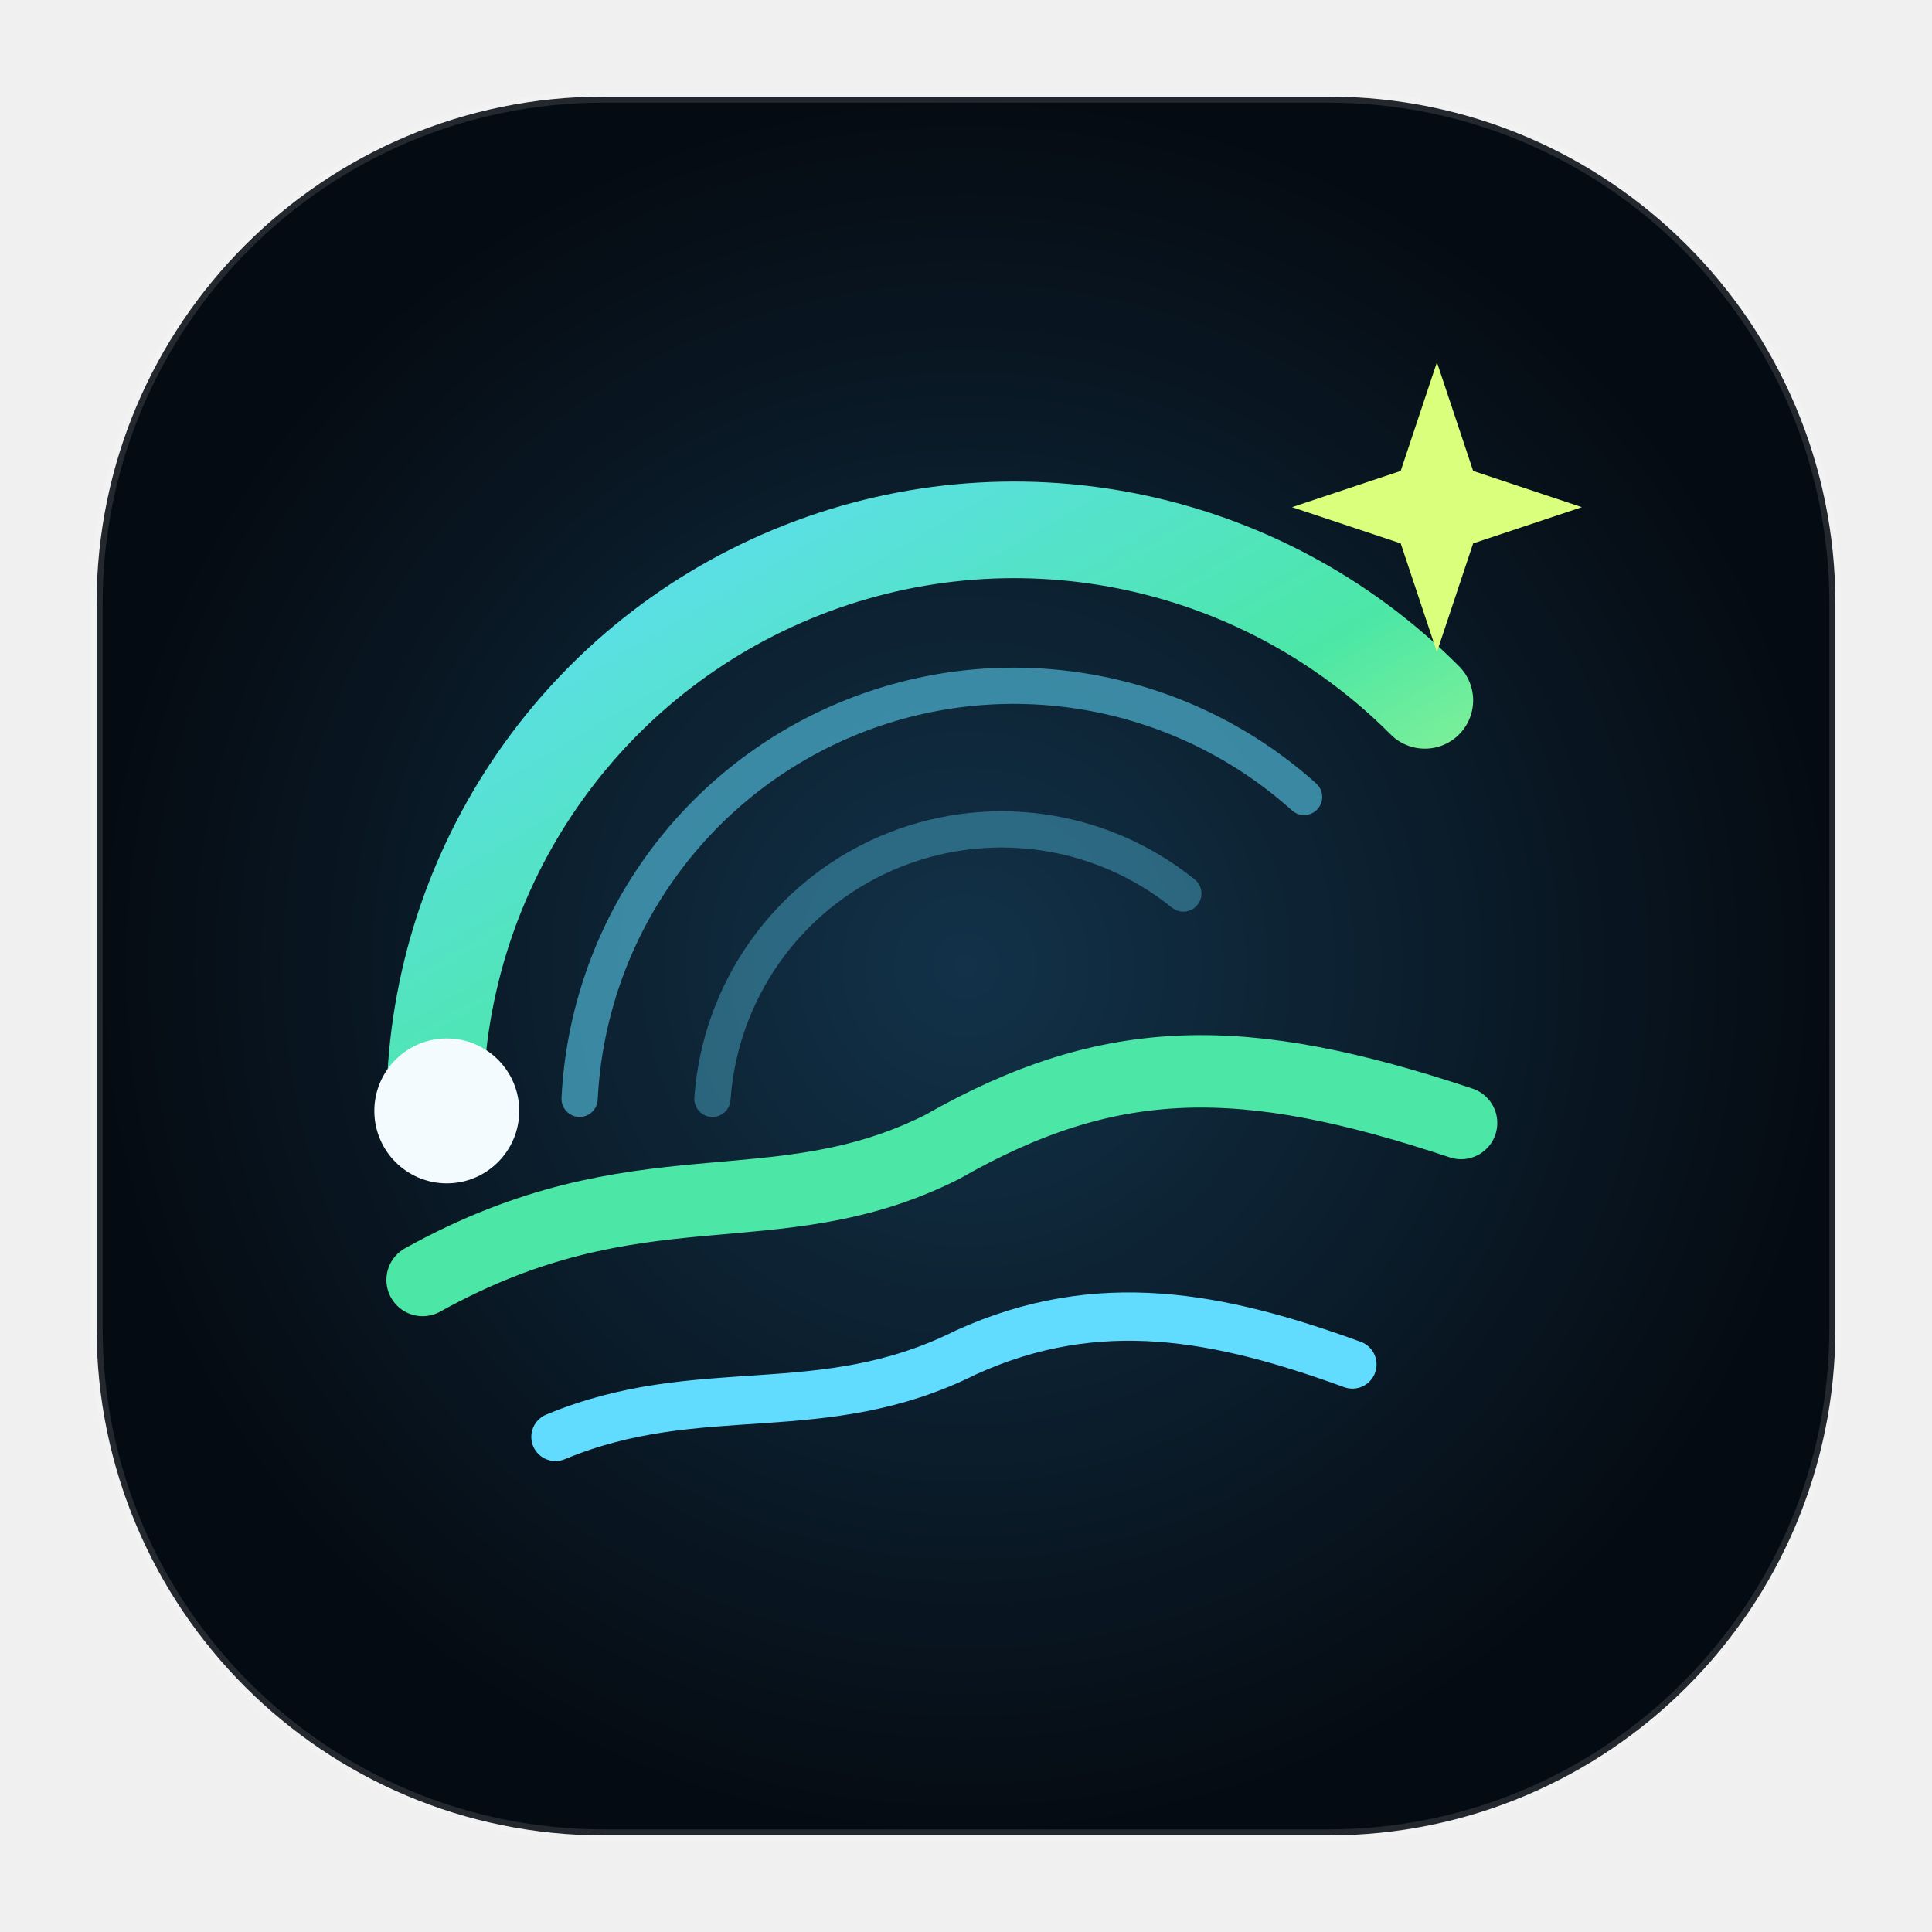
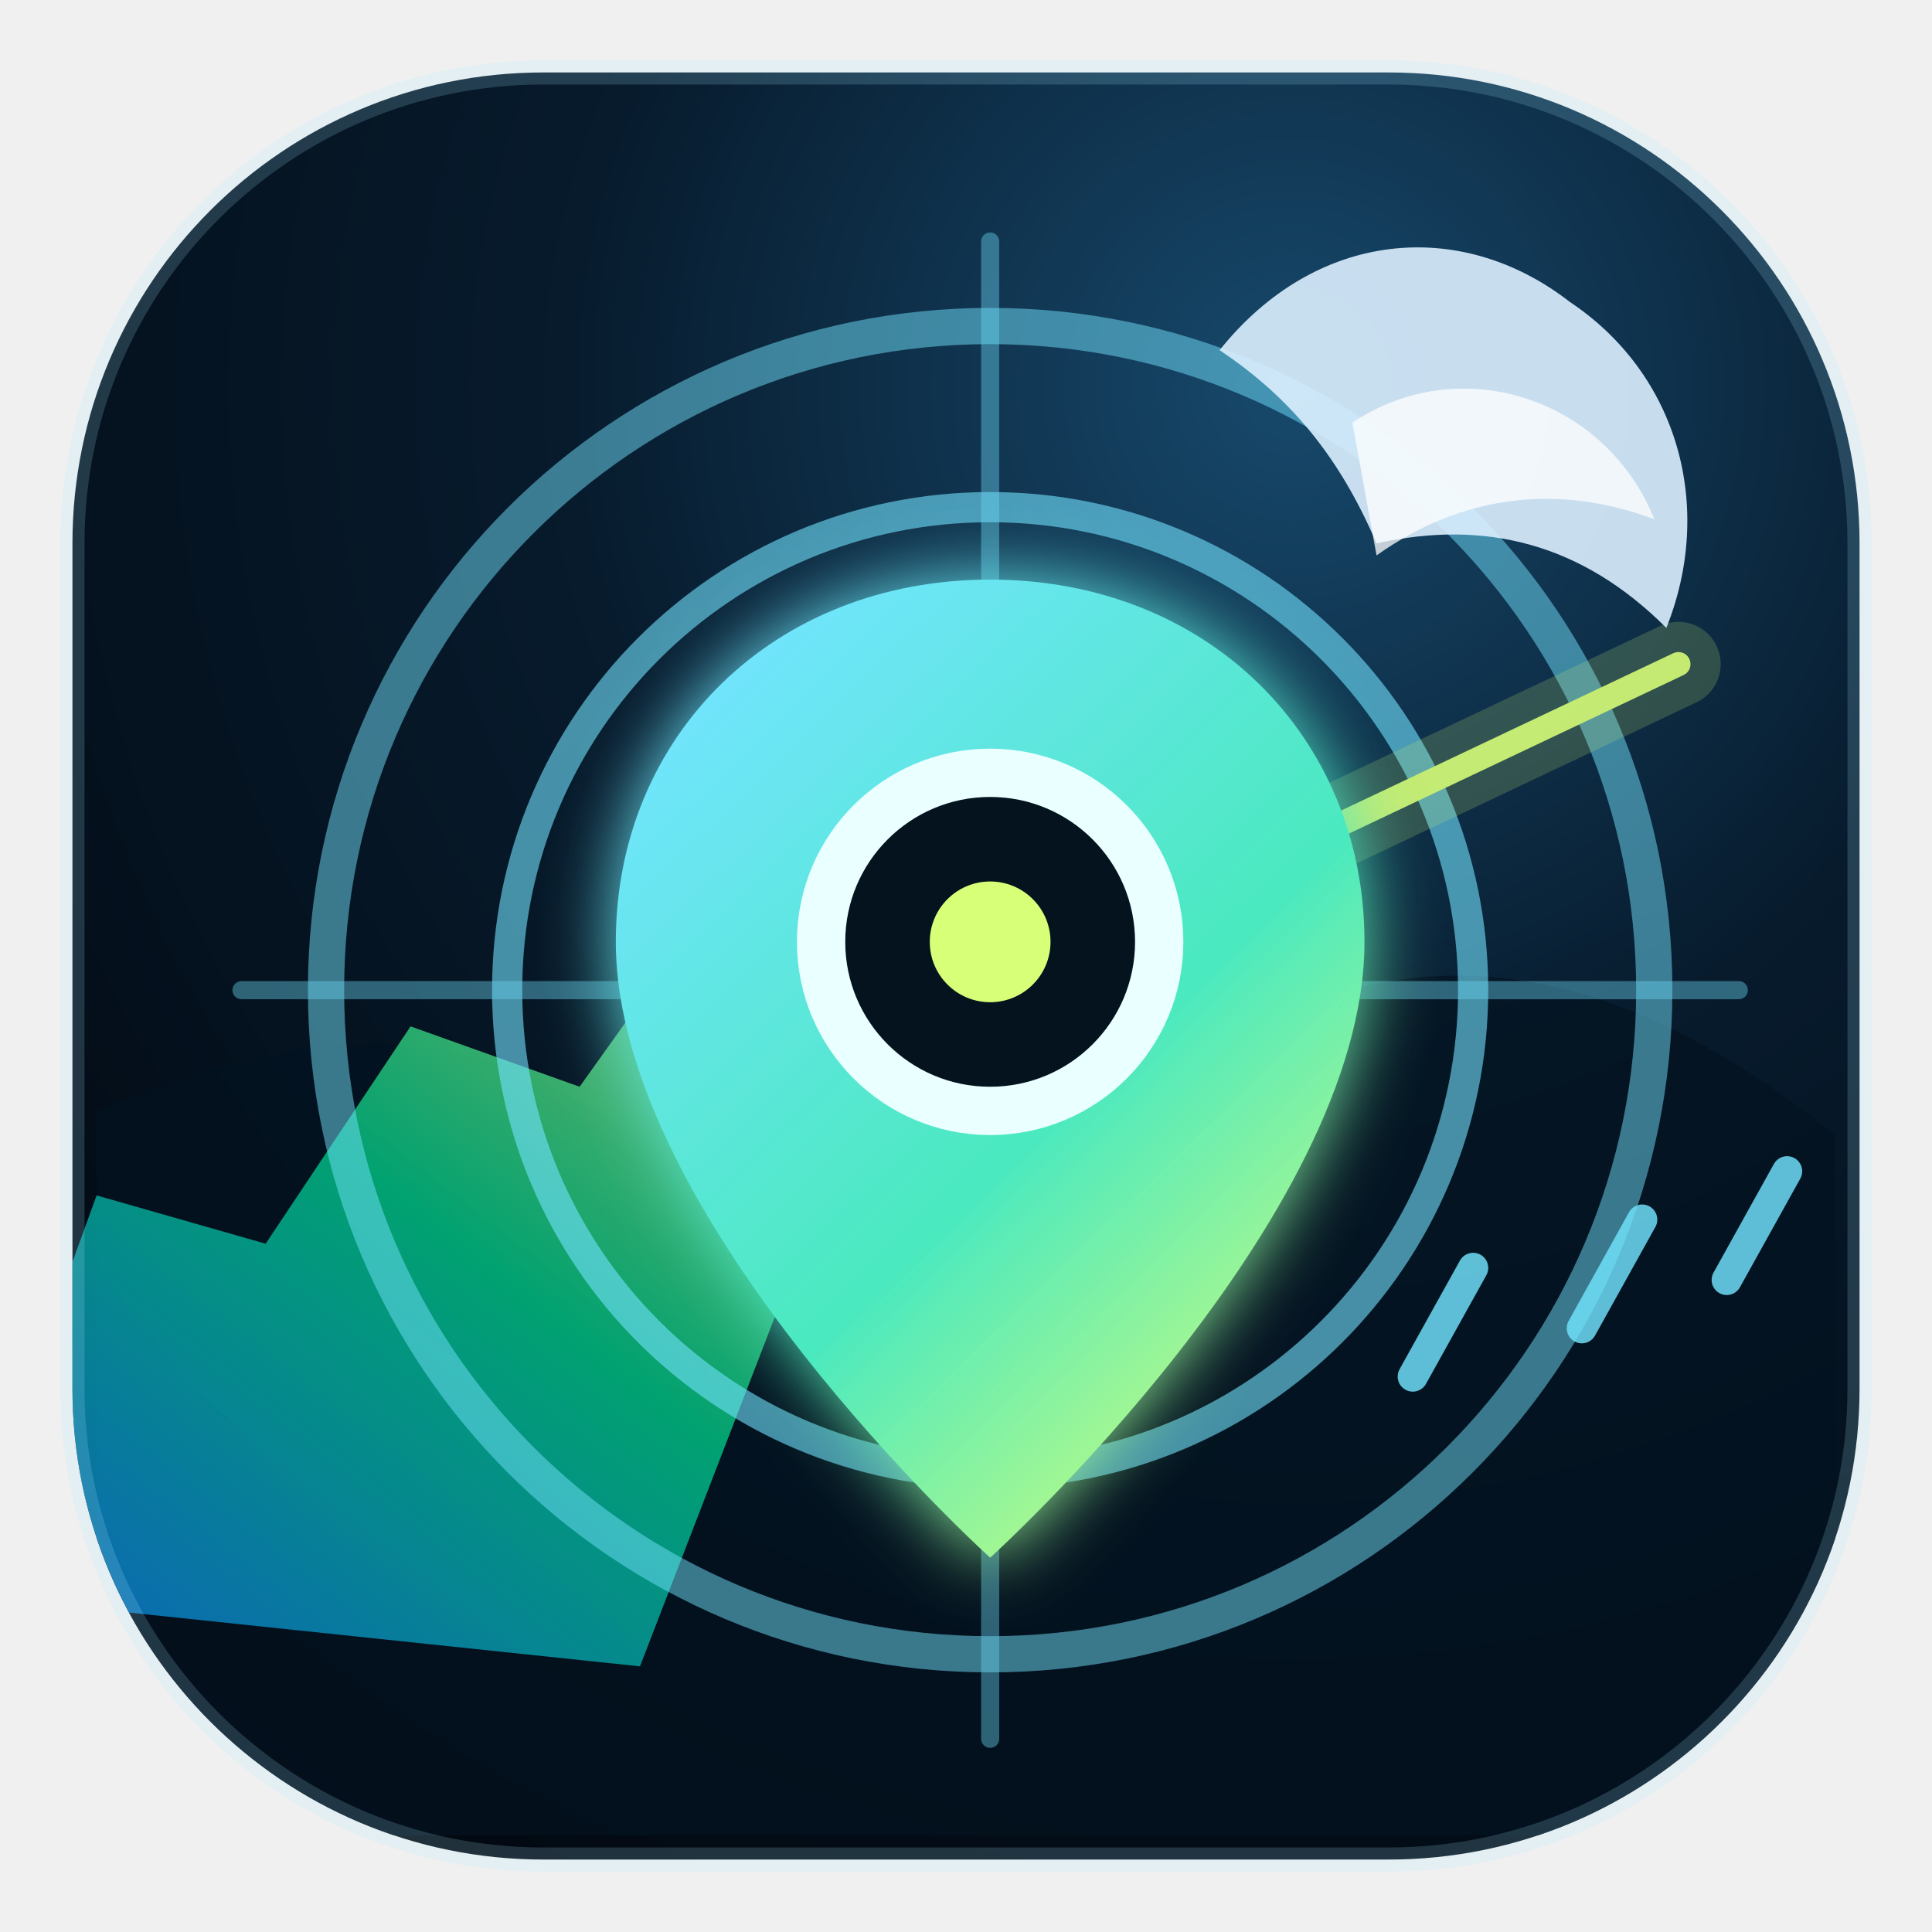
<svg xmlns="http://www.w3.org/2000/svg" viewBox="0 0 160 160" role="img" aria-labelledby="title desc">
  <defs>
-     <linearGradient id="g" x1="0" y1="0" x2="1" y2="1">
-       <stop stop-color="#61dcff" />
-       <stop offset=".55" stop-color="#4ce7a6" />
-       <stop offset="1" stop-color="#d9ff7c" />
+     <radialGradient id="bg" cx="68%" cy="18%" r="95%">
+       <stop stop-color="#17496c" />
+       <stop offset=".42" stop-color="#071b2d" />
+       <stop offset="1" stop-color="#020810" />
+     </radialGradient>
+     <linearGradient id="pin" x1=".15" y1=".05" x2=".85" y2="1">
+       <stop stop-color="#72e4ff" />
+       <stop offset=".56" stop-color="#4be9bf" />
+       <stop offset="1" stop-color="#d8ff78" />
    </linearGradient>
-     <radialGradient id="bg">
-       <stop stop-color="#123249" />
-       <stop offset="1" stop-color="#050b12" />
-     </radialGradient>
+     <linearGradient id="rain" x1="0" y1="1" x2="1" y2="0">
+       <stop stop-color="#117cff" />
+       <stop offset=".55" stop-color="#00d990" />
+       <stop offset="1" stop-color="#d8ff78" />
+     </linearGradient>
+     <filter id="glow" x="-50%" y="-50%" width="200%" height="200%">
+       <feGaussianBlur stdDeviation="3" result="b" />
+       <feMerge>
+         <feMergeNode in="b" />
+         <feMergeNode in="SourceGraphic" />
+       </feMerge>
+     </filter>
+     <clipPath id="round">
+       <rect x="6" y="6" width="148" height="148" rx="39" />
+     </clipPath>
  </defs>
-   <rect x="8" y="8" width="144" height="144" rx="42" fill="url(#bg)" stroke="#fff" stroke-opacity=".12" />
-   <g fill="none" stroke-linecap="round">
-     <path d="M36 92a48 48 0 0 1 82-34" stroke="url(#g)" stroke-width="8" />
-     <path d="M48 91a36 36 0 0 1 60-25" stroke="#61dcff" stroke-opacity=".55" stroke-width="3" />
-     <path d="M59 91a24 24 0 0 1 39-17" stroke="#61dcff" stroke-opacity=".35" stroke-width="3" />
-     <path d="M35 106c18-10 29-4 43-11 14-8 25-8 43-2" stroke="#4ce7a6" stroke-width="6" />
-     <path d="M46 119c12-5 22-1 34-7 11-5 21-3 32 1" stroke="#61dcff" stroke-width="4" />
+   <g clip-path="url(#round)">
+     <rect x="6" y="6" width="148" height="148" rx="39" fill="url(#bg)" />
+     <path d="M8 119 8 92c19-8 31-7 43 1 15 10 29 9 43-2 20-15 38-13 58 3v58H8Z" fill="#031220" opacity=".72" />
+     <path d="m-4 132 12-33 14 4 12-18 14 5 10-14 17 5-22 57Z" fill="url(#rain)" opacity=".72" />
+     <g fill="none" stroke="#72e4ff" stroke-linecap="round" opacity=".9">
+       <circle cx="82" cy="82" r="55" stroke-width="3" opacity=".54" />
+       <circle cx="82" cy="82" r="40" stroke-width="2.5" opacity=".66" />
+       <circle cx="82" cy="82" r="26" stroke-width="2" opacity=".76" />
+       <path d="M82 20v124M20 82h124" stroke-width="1.5" opacity=".43" />
+       <path d="M82 82 139 55" stroke="#d8ff78" stroke-width="7" opacity=".2" />
+       <path d="M82 82 139 55" stroke="#d8ff78" stroke-width="2" />
+     </g>
+     <path d="M82 48c-18 0-31 13-31 30 0 23 31 51 31 51s31-28 31-51c0-17-13-30-31-30Z" fill="url(#pin)" filter="url(#glow)" />
+     <circle cx="82" cy="78" r="14" fill="#04131e" stroke="#eaffff" stroke-width="4" />
+     <circle cx="82" cy="78" r="5" fill="#d8ff78" />
+     <path d="M101 29c8-10 20-11 29-4 9 6 12 17 8 27-7-7-15-9-24-7-3-7-7-12-13-16Z" fill="#dcefff" opacity=".9" />
+     <path d="M112 35c9-6 21-2 25 8-8-3-16-2-23 3Z" fill="#fff" opacity=".75" />
+     <g stroke="#72e4ff" stroke-width="2.5" stroke-linecap="round" opacity=".82">
+       <path d="m122 105-5 9" />
+       <path d="m136 101-5 9" />
+       <path d="m148 97-5 9" />
+     </g>
  </g>
-   <circle cx="37" cy="92" r="6" fill="#f4fbff" />
-   <path d="m119 30 3 9 9 3-9 3-3 9-3-9-9-3 9-3z" fill="#d9ff7c" />
+   <rect x="6" y="6" width="148" height="148" rx="39" fill="none" stroke="#a7ecff" stroke-opacity=".18" stroke-width="2" />
</svg>
